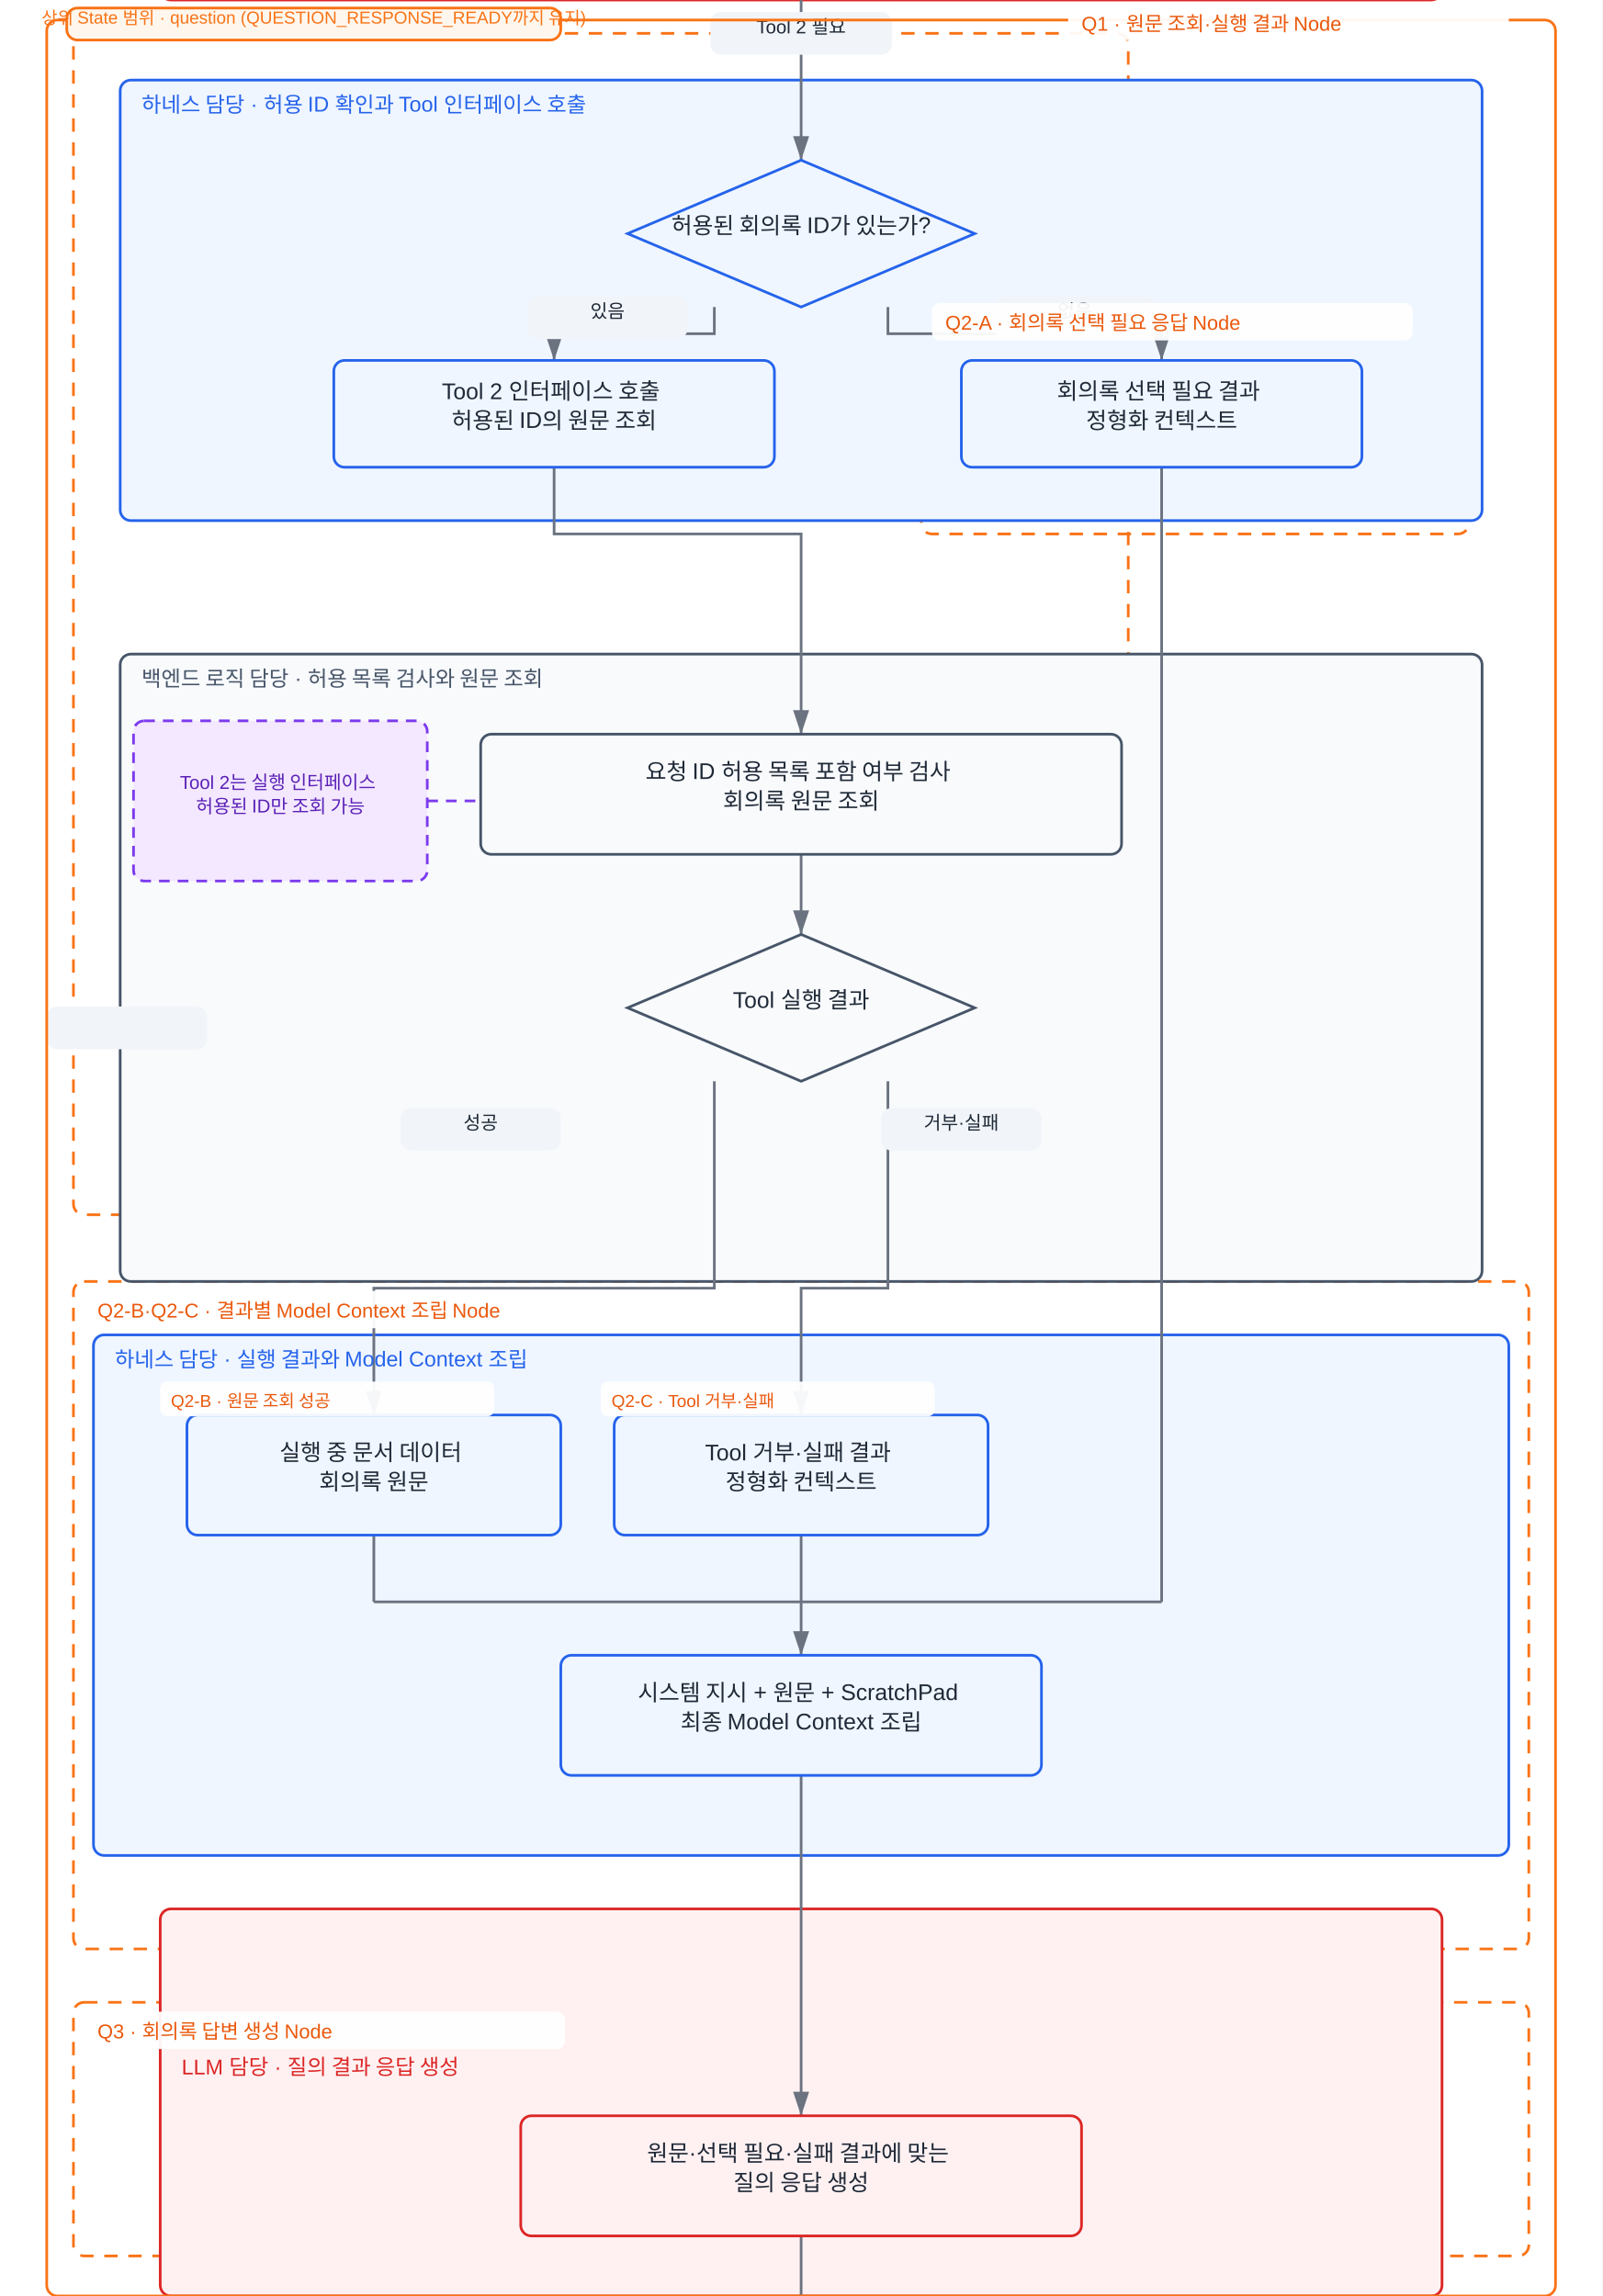
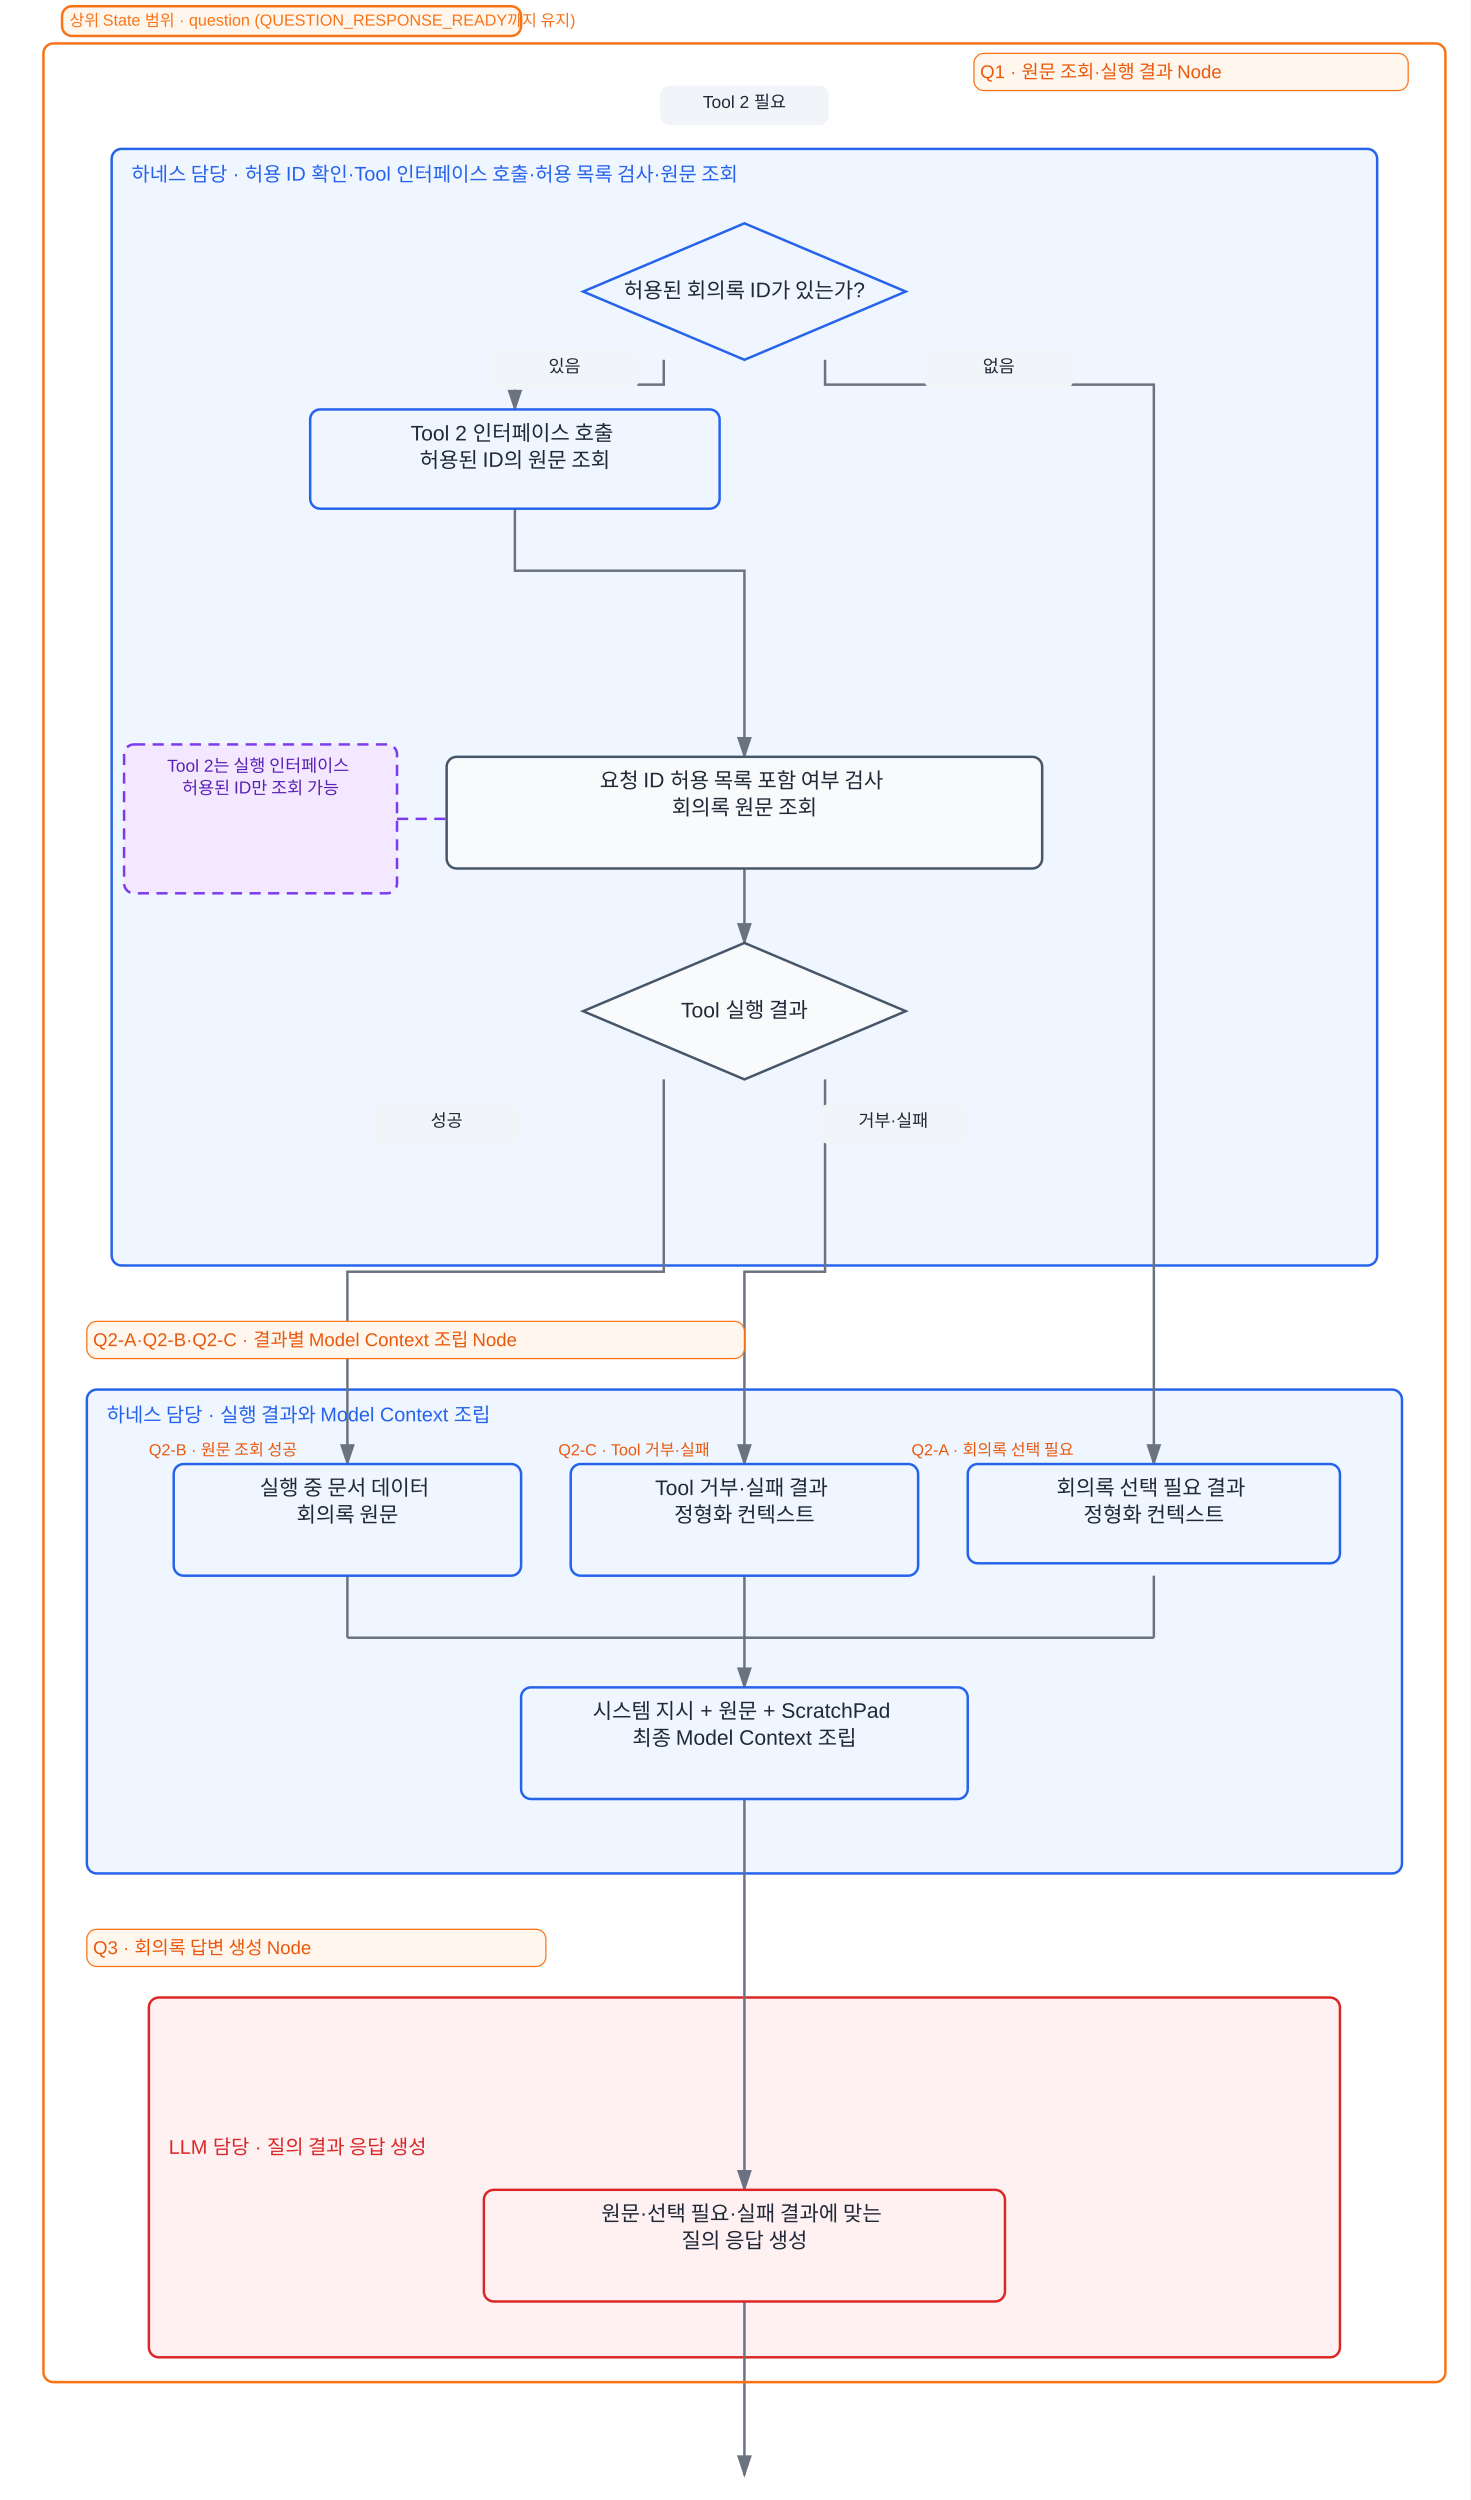
- <svg xmlns="http://www.w3.org/2000/svg" width="1200" height="1720" viewBox="0 890 1200 1720">
+ <svg xmlns="http://www.w3.org/2000/svg" width="1185" height="2015" viewBox="0 0 1185 2015">
  <defs>
-     <marker id="ex-6b7280" markerWidth="10" markerHeight="10" refX="9" refY="3" orient="auto">
-       <path d="M0,0 L0,6 L9,3 z" fill="#6b7280" />
+     <marker id="m0" markerWidth="10" markerHeight="10" refX="8" refY="3" orient="auto">
+       <path d="M0 0L0 6L9 3z" fill="#6b7280" />
    </marker>
-     <marker id="ex-0f766e" markerWidth="10" markerHeight="10" refX="9" refY="3" orient="auto">
-       <path d="M0,0 L0,6 L9,3 z" fill="#0f766e" />
+     <marker id="m1" markerWidth="10" markerHeight="10" refX="8" refY="3" orient="auto">
+       <path d="M0 0L0 6L9 3z" fill="#7c3aed" />
+     </marker>
+     <marker id="m2" markerWidth="10" markerHeight="10" refX="8" refY="3" orient="auto">
+       <path d="M0 0L0 6L9 3z" fill="#fb923c" />
    </marker>
  </defs>
-   <rect x="0" y="890" width="1200" height="1720" fill="white" />
-   <rect x="55" y="915" width="790" height="885" rx="8" fill="none" stroke="#f97316" stroke-width="2" stroke-dasharray="10 8" />
-   <rect x="690" y="1110" width="410" height="180" rx="8" fill="none" stroke="#f97316" stroke-width="2" stroke-dasharray="10 8" />
-   <rect x="55" y="1850" width="1090" height="500" rx="8" fill="none" stroke="#f97316" stroke-width="2" stroke-dasharray="10 8" />
-   <rect x="55" y="2390" width="1090" height="190" rx="8" fill="none" stroke="#f97316" stroke-width="2" stroke-dasharray="10 8" />
-   <line x1="420" y1="1930" x2="420" y2="2070" stroke="#fb923c" stroke-width="1.5" stroke-dasharray="7 7" opacity="0.8" />
-   <line x1="780" y1="1930" x2="780" y2="2070" stroke="#fb923c" stroke-width="1.5" stroke-dasharray="7 7" opacity="0.8" />
-   <rect x="120" y="370" width="960" height="170" rx="8" fill="#eff6ff" stroke="#2563eb" stroke-width="2" opacity="1" />
-   <rect x="120" y="580" width="960" height="310" rx="8" fill="#fff1f2" stroke="#dc2626" stroke-width="2" opacity="1" />
-   <rect x="90" y="950" width="1020" height="330" rx="8" fill="#eff6ff" stroke="#2563eb" stroke-width="2" opacity="1" />
-   <rect x="90" y="1380" width="1020" height="470" rx="8" fill="#f8fafc" stroke="#475569" stroke-width="2" opacity="1" />
-   <rect x="70" y="1890" width="1060" height="390" rx="8" fill="#eff6ff" stroke="#2563eb" stroke-width="2" opacity="1" />
-   <rect x="120" y="2320" width="960" height="290" rx="8" fill="#fff1f2" stroke="#dc2626" stroke-width="2" opacity="1" />
-   <rect x="120" y="2650" width="960" height="270" rx="8" fill="#eff6ff" stroke="#2563eb" stroke-width="2" opacity="1" />
-   <polyline points="600,140 600,170" fill="none" stroke="#6b7280" stroke-width="2" opacity="1" marker-end="url(#ex-6b7280)" />
-   <polyline points="600,235 600,265" fill="none" stroke="#6b7280" stroke-width="2" opacity="1" marker-end="url(#ex-6b7280)" />
-   <polyline points="600,330 600,425" fill="none" stroke="#6b7280" stroke-width="2" opacity="1" marker-end="url(#ex-6b7280)" />
-   <polyline points="600,495 600,635" fill="none" stroke="#6b7280" stroke-width="2" opacity="1" marker-end="url(#ex-6b7280)" />
-   <polyline points="600,725 600,1010" fill="none" stroke="#6b7280" stroke-width="2" opacity="1" marker-end="url(#ex-6b7280)" />
-   <polyline points="535,1120 535,1140 415,1140 415,1160" fill="none" stroke="#6b7280" stroke-width="2" opacity="1" marker-end="url(#ex-6b7280)" />
-   <polyline points="665,1120 665,1140 870,1140 870,1160" fill="none" stroke="#6b7280" stroke-width="2" opacity="1" marker-end="url(#ex-6b7280)" />
-   <polyline points="415,1240 415,1290 600,1290 600,1440" fill="none" stroke="#6b7280" stroke-width="2" opacity="1" marker-end="url(#ex-6b7280)" />
-   <polyline points="600,1530 600,1590" fill="none" stroke="#6b7280" stroke-width="2" opacity="1" marker-end="url(#ex-6b7280)" />
-   <polyline points="320,1490 360,1490" fill="none" stroke="#7c3aed" stroke-width="2" opacity="1" stroke-dasharray="8 6" />
-   <polyline points="535,1700 535,1855 280,1855 280,1950" fill="none" stroke="#6b7280" stroke-width="2" opacity="1" marker-end="url(#ex-6b7280)" />
-   <polyline points="665,1700 665,1855 600,1855 600,1950" fill="none" stroke="#6b7280" stroke-width="2" opacity="1" marker-end="url(#ex-6b7280)" />
-   <polyline points="280,2040 280,2090" fill="none" stroke="#6b7280" stroke-width="2" opacity="1" />
-   <polyline points="600,2040 600,2090" fill="none" stroke="#6b7280" stroke-width="2" opacity="1" />
-   <polyline points="870,1240 870,2090" fill="none" stroke="#6b7280" stroke-width="2" opacity="1" />
-   <polyline points="280,2090 870,2090" fill="none" stroke="#6b7280" stroke-width="2" opacity="1" />
-   <polyline points="600,2090 600,2130" fill="none" stroke="#6b7280" stroke-width="2" opacity="1" marker-end="url(#ex-6b7280)" />
-   <polyline points="600,2220 600,2475" fill="none" stroke="#6b7280" stroke-width="2" opacity="1" marker-end="url(#ex-6b7280)" />
-   <polyline points="600,2565 600,2705" fill="none" stroke="#6b7280" stroke-width="2" opacity="1" marker-end="url(#ex-6b7280)" />
-   <polyline points="600,2785 600,2815" fill="none" stroke="#6b7280" stroke-width="2" opacity="1" marker-end="url(#ex-6b7280)" />
-   <ellipse cx="600" cy="110" rx="150" ry="30" fill="#eff6ff" stroke="#2563eb" stroke-width="2" opacity="1" />
-   <rect x="450" y="170" width="300" height="65" rx="8" fill="#dcfce7" stroke="#16a34a" stroke-width="2" opacity="1" />
-   <rect x="450" y="265" width="300" height="65" rx="8" fill="#dcfce7" stroke="#16a34a" stroke-width="2" opacity="1" />
-   <rect x="390" y="425" width="420" height="70" rx="8" fill="#eff6ff" stroke="#2563eb" stroke-width="2" opacity="1" />
-   <rect x="390" y="635" width="420" height="90" rx="8" fill="#fff1f2" stroke="#dc2626" stroke-width="2" opacity="1" />
-   <rect x="540" y="544" width="120" height="32" rx="8" fill="#f1f5f9" stroke="transparent" stroke-width="2" opacity="1" />
-   <polygon points="600,1010 730,1065 600,1120 470,1065" fill="#eff6ff" stroke="#2563eb" stroke-width="2" opacity="1" />
-   <rect x="250" y="1160" width="330" height="80" rx="8" fill="#eff6ff" stroke="#2563eb" stroke-width="2" opacity="1" />
-   <rect x="720" y="1160" width="300" height="80" rx="8" fill="#eff6ff" stroke="#2563eb" stroke-width="2" opacity="1" />
-   <rect x="532" y="899" width="136" height="32" rx="8" fill="#f1f5f9" stroke="transparent" stroke-width="2" opacity="1" />
-   <rect x="395" y="1112" width="120" height="32" rx="8" fill="#f1f5f9" stroke="transparent" stroke-width="2" opacity="1" />
-   <rect x="745" y="1112" width="120" height="32" rx="8" fill="#f1f5f9" stroke="transparent" stroke-width="2" opacity="1" />
-   <rect x="360" y="1440" width="480" height="90" rx="8" fill="#f8fafc" stroke="#475569" stroke-width="2" opacity="1" />
-   <polygon points="600,1590 730,1645 600,1700 470,1645" fill="#f8fafc" stroke="#475569" stroke-width="2" opacity="1" />
-   <rect x="100" y="1430" width="220" height="120" rx="8" fill="#f3e8ff" stroke="#7c3aed" stroke-width="2" opacity="1" stroke-dasharray="8 6" />
-   <rect x="140" y="1950" width="280" height="90" rx="8" fill="#eff6ff" stroke="#2563eb" stroke-width="2" opacity="1" />
-   <rect x="460" y="1950" width="280" height="90" rx="8" fill="#eff6ff" stroke="#2563eb" stroke-width="2" opacity="1" />
-   <rect x="420" y="2130" width="360" height="90" rx="8" fill="#eff6ff" stroke="#2563eb" stroke-width="2" opacity="1" />
-   <rect x="300" y="1720" width="120" height="32" rx="8" fill="#f1f5f9" stroke="transparent" stroke-width="2" opacity="1" />
-   <rect x="660" y="1720" width="120" height="32" rx="8" fill="#f1f5f9" stroke="transparent" stroke-width="2" opacity="1" />
-   <rect x="390" y="2475" width="420" height="90" rx="8" fill="#fff1f2" stroke="#dc2626" stroke-width="2" opacity="1" />
-   <rect x="350" y="2705" width="500" height="80" rx="8" fill="#eff6ff" stroke="#2563eb" stroke-width="2" opacity="1" />
-   <rect x="440" y="2823" width="320" height="54" rx="8" fill="#eff6ff" stroke="#2563eb" stroke-width="2" opacity="1" />
-   <ellipse cx="600" cy="2824" rx="160" ry="9" fill="#eff6ff" stroke="#2563eb" stroke-width="2" opacity="1" />
-   <ellipse cx="600" cy="2876" rx="160" ry="9" fill="#eff6ff" stroke="#2563eb" stroke-width="2" opacity="1" />
-   <rect x="35" y="1644" width="120" height="32" rx="8" fill="#f1f5f9" stroke="transparent" stroke-width="2" opacity="1" />
-   <text x="600" y="110" text-anchor="middle" font-family="Arial,'Noto Sans KR',sans-serif" font-size="17" font-weight="400" fill="#1f2937">
-     <tspan x="600" dy="0">START</tspan>
+   <rect width="100%" height="100%" fill="white" />
+   <rect x="90" y="120" width="1020" height="900" rx="8" stroke="#2563eb" fill="#eff6ff" stroke-width="2" opacity="1" />
+   <rect x="70" y="1120" width="1060" height="390" rx="8" stroke="#2563eb" fill="#eff6ff" stroke-width="2" opacity="1" />
+   <rect x="120" y="1610" width="960" height="290" rx="8" stroke="#dc2626" fill="#fff1f2" stroke-width="2" opacity="1" />
+   <polyline points="535,290 535,310 415,310 415,330" fill="none" stroke="#6b7280" stroke-width="2" opacity="1" marker-end="url(#m0)" />
+   <polyline points="665,290 665,310 930,310 930,1180" fill="none" stroke="#6b7280" stroke-width="2" opacity="1" marker-end="url(#m0)" />
+   <polyline points="415,410 415,460 600,460 600,610" fill="none" stroke="#6b7280" stroke-width="2" opacity="1" marker-end="url(#m0)" />
+   <polyline points="600,700 600,760" fill="none" stroke="#6b7280" stroke-width="2" opacity="1" marker-end="url(#m0)" />
+   <polyline points="320,660 360,660" fill="none" stroke="#7c3aed" stroke-width="2" opacity="1" stroke-dasharray="9 6" />
+   <polyline points="535,870 535,1025 280,1025 280,1180" fill="none" stroke="#6b7280" stroke-width="2" opacity="1" marker-end="url(#m0)" />
+   <polyline points="665,870 665,1025 600,1025 600,1180" fill="none" stroke="#6b7280" stroke-width="2" opacity="1" marker-end="url(#m0)" />
+   <polyline points="280,1270 280,1320" fill="none" stroke="#6b7280" stroke-width="2" opacity="1" />
+   <polyline points="600,1270 600,1320" fill="none" stroke="#6b7280" stroke-width="2" opacity="1" />
+   <polyline points="930,1270 930,1320" fill="none" stroke="#6b7280" stroke-width="2" opacity="1" />
+   <polyline points="280,1320 930,1320" fill="none" stroke="#6b7280" stroke-width="2" opacity="1" />
+   <polyline points="600,1320 600,1360" fill="none" stroke="#6b7280" stroke-width="2" opacity="1" marker-end="url(#m0)" />
+   <polyline points="600,1450 600,1765" fill="none" stroke="#6b7280" stroke-width="2" opacity="1" marker-end="url(#m0)" />
+   <polyline points="600,1855 600,1995" fill="none" stroke="#6b7280" stroke-width="2" opacity="1" marker-end="url(#m0)" />
+   <polygon points="600,180 730,235 600,290 470,235" stroke="#2563eb" fill="#eff6ff" stroke-width="2" opacity="1" />
+   <rect x="250" y="330" width="330" height="80" rx="8" stroke="#2563eb" fill="#eff6ff" stroke-width="2" opacity="1" />
+   <rect x="780" y="1180" width="300" height="80" rx="8" stroke="#2563eb" fill="#eff6ff" stroke-width="2" opacity="1" />
+   <rect x="532" y="69" width="136" height="32" rx="8" stroke="none" fill="#f1f5f9" stroke-width="2" opacity="1" />
+   <rect x="395" y="282" width="120" height="32" rx="8" stroke="none" fill="#f1f5f9" stroke-width="2" opacity="1" />
+   <rect x="745" y="282" width="120" height="32" rx="8" stroke="none" fill="#f1f5f9" stroke-width="2" opacity="1" />
+   <rect x="360" y="610" width="480" height="90" rx="8" stroke="#475569" fill="#f8fafc" stroke-width="2" opacity="1" />
+   <polygon points="600,760 730,815 600,870 470,815" stroke="#475569" fill="#f8fafc" stroke-width="2" opacity="1" />
+   <rect x="100" y="600" width="220" height="120" rx="8" stroke="#7c3aed" fill="#f3e8ff" stroke-width="2" opacity="1" stroke-dasharray="9 6" />
+   <rect x="140" y="1180" width="280" height="90" rx="8" stroke="#2563eb" fill="#eff6ff" stroke-width="2" opacity="1" />
+   <rect x="460" y="1180" width="280" height="90" rx="8" stroke="#2563eb" fill="#eff6ff" stroke-width="2" opacity="1" />
+   <rect x="420" y="1360" width="360" height="90" rx="8" stroke="#2563eb" fill="#eff6ff" stroke-width="2" opacity="1" />
+   <rect x="300" y="890" width="120" height="32" rx="8" stroke="none" fill="#f1f5f9" stroke-width="2" opacity="1" />
+   <rect x="660" y="890" width="120" height="32" rx="8" stroke="none" fill="#f1f5f9" stroke-width="2" opacity="1" />
+   <rect x="390" y="1765" width="420" height="90" rx="8" stroke="#dc2626" fill="#fff1f2" stroke-width="2" opacity="1" />
+   <text x="106" y="146" text-anchor="start" font-family="Arial,'Noto Sans KR',sans-serif" font-size="16" fill="#2563eb" opacity="1">
+     <tspan x="106" dy="0">하네스 담당 · 허용 ID 확인·Tool 인터페이스 호출·허용 목록 검사·원문 조회</tspan>
  </text>
-   <text x="600" y="202.5" text-anchor="middle" font-family="Arial,'Noto Sans KR',sans-serif" font-size="17" font-weight="400" fill="#1f2937">
-     <tspan x="600" dy="0">Agent 요청 대기</tspan>
-   </text>
-   <text x="600" y="297.5" text-anchor="middle" font-family="Arial,'Noto Sans KR',sans-serif" font-size="17" font-weight="400" fill="#1f2937">
-     <tspan x="600" dy="0">사용자 · 회의록 내용 질문</tspan>
-   </text>
-   <text x="136" y="394" text-anchor="start" font-family="Arial,'Noto Sans KR',sans-serif" font-size="16" font-weight="400" fill="#2563eb">
-     <tspan x="136" dy="0">하네스 담당 · 질문 기록</tspan>
-   </text>
-   <text x="600" y="460" text-anchor="middle" font-family="Arial,'Noto Sans KR',sans-serif" font-size="17" font-weight="400" fill="#1f2937">
-     <tspan x="600" dy="0">사용자 질문을 ScratchPad에 반영</tspan>
-   </text>
-   <text x="136" y="604" text-anchor="start" font-family="Arial,'Noto Sans KR',sans-serif" font-size="16" font-weight="400" fill="#dc2626">
-     <tspan x="136" dy="0">LLM 담당 · Tool 사용 판단</tspan>
-   </text>
-   <text x="600" y="669" text-anchor="middle" font-family="Arial,'Noto Sans KR',sans-serif" font-size="17" font-weight="400" fill="#1f2937">
-     <tspan x="600" dy="0">회의록 원문 필요 여부와</tspan>
-     <tspan x="600" dy="22">Tool 2 호출 판단</tspan>
-   </text>
-   <text x="600" y="560" text-anchor="middle" font-family="Arial,'Noto Sans KR',sans-serif" font-size="14" font-weight="400" fill="#1f2937">
-     <tspan x="600" dy="0">에이전트 호출</tspan>
-   </text>
-   <text x="106" y="974" text-anchor="start" font-family="Arial,'Noto Sans KR',sans-serif" font-size="16" font-weight="400" fill="#2563eb">
-     <tspan x="106" dy="0">하네스 담당 · 허용 ID 확인과 Tool 인터페이스 호출</tspan>
-   </text>
-   <text x="600" y="1065" text-anchor="middle" font-family="Arial,'Noto Sans KR',sans-serif" font-size="17" font-weight="400" fill="#1f2937">
+   <text x="600" y="240" text-anchor="middle" font-family="Arial,'Noto Sans KR',sans-serif" font-size="17" fill="#1f2937" opacity="1">
    <tspan x="600" dy="0">허용된 회의록 ID가 있는가?</tspan>
  </text>
-   <text x="415" y="1189" text-anchor="middle" font-family="Arial,'Noto Sans KR',sans-serif" font-size="17" font-weight="400" fill="#1f2937">
+   <text x="415" y="355" text-anchor="middle" font-family="Arial,'Noto Sans KR',sans-serif" font-size="17" fill="#1f2937" opacity="1">
    <tspan x="415" dy="0">Tool 2 인터페이스 호출</tspan>
-     <tspan x="415" dy="22">허용된 ID의 원문 조회</tspan>
+     <tspan x="415" dy="21.76">허용된 ID의 원문 조회</tspan>
  </text>
-   <text x="870" y="1189" text-anchor="middle" font-family="Arial,'Noto Sans KR',sans-serif" font-size="17" font-weight="400" fill="#1f2937">
-     <tspan x="870" dy="0">회의록 선택 필요 결과</tspan>
-     <tspan x="870" dy="22">정형화 컨텍스트</tspan>
+   <text x="930" y="1205" text-anchor="middle" font-family="Arial,'Noto Sans KR',sans-serif" font-size="17" fill="#1f2937" opacity="1">
+     <tspan x="930" dy="0">회의록 선택 필요 결과</tspan>
+     <tspan x="930" dy="21.76">정형화 컨텍스트</tspan>
  </text>
-   <text x="600" y="915" text-anchor="middle" font-family="Arial,'Noto Sans KR',sans-serif" font-size="14" font-weight="400" fill="#1f2937">
+   <text x="455" y="300" text-anchor="middle" font-family="Arial,'Noto Sans KR',sans-serif" font-size="14" fill="#1f2937" opacity="1">
+     <tspan x="455" dy="0">있음</tspan>
+   </text>
+   <text x="805" y="300" text-anchor="middle" font-family="Arial,'Noto Sans KR',sans-serif" font-size="14" fill="#1f2937" opacity="1">
+     <tspan x="805" dy="0">없음</tspan>
+   </text>
+   <text x="600" y="635" text-anchor="middle" font-family="Arial,'Noto Sans KR',sans-serif" font-size="17" fill="#1f2937" opacity="1">
+     <tspan x="600" dy="0">요청 ID 허용 목록 포함 여부 검사</tspan>
+     <tspan x="600" dy="21.76">회의록 원문 조회</tspan>
+   </text>
+   <text x="600" y="820" text-anchor="middle" font-family="Arial,'Noto Sans KR',sans-serif" font-size="17" fill="#1f2937" opacity="1">
+     <tspan x="600" dy="0">Tool 실행 결과</tspan>
+   </text>
+   <text x="210" y="622" text-anchor="middle" font-family="Arial,'Noto Sans KR',sans-serif" font-size="14" fill="#5b21b6" opacity="1">
+     <tspan x="210" dy="0">Tool 2는 실행 인터페이스</tspan>
+     <tspan x="210" dy="17.92">허용된 ID만 조회 가능</tspan>
+   </text>
+   <text x="86" y="1146" text-anchor="start" font-family="Arial,'Noto Sans KR',sans-serif" font-size="16" fill="#2563eb" opacity="1">
+     <tspan x="86" dy="0">하네스 담당 · 실행 결과와 Model Context 조립</tspan>
+   </text>
+   <text x="280" y="1205" text-anchor="middle" font-family="Arial,'Noto Sans KR',sans-serif" font-size="17" fill="#1f2937" opacity="1">
+     <tspan x="280" dy="0">실행 중 문서 데이터</tspan>
+     <tspan x="280" dy="21.76">회의록 원문</tspan>
+   </text>
+   <text x="600" y="1205" text-anchor="middle" font-family="Arial,'Noto Sans KR',sans-serif" font-size="17" fill="#1f2937" opacity="1">
+     <tspan x="600" dy="0">Tool 거부·실패 결과</tspan>
+     <tspan x="600" dy="21.76">정형화 컨텍스트</tspan>
+   </text>
+   <text x="600" y="1385" text-anchor="middle" font-family="Arial,'Noto Sans KR',sans-serif" font-size="17" fill="#1f2937" opacity="1">
+     <tspan x="600" dy="0">시스템 지시 + 원문 + ScratchPad</tspan>
+     <tspan x="600" dy="21.76">최종 Model Context 조립</tspan>
+   </text>
+   <text x="360" y="908" text-anchor="middle" font-family="Arial,'Noto Sans KR',sans-serif" font-size="14" fill="#1f2937" opacity="1">
+     <tspan x="360" dy="0">성공</tspan>
+   </text>
+   <text x="720" y="908" text-anchor="middle" font-family="Arial,'Noto Sans KR',sans-serif" font-size="14" fill="#1f2937" opacity="1">
+     <tspan x="720" dy="0">거부·실패</tspan>
+   </text>
+   <text x="136" y="1736" text-anchor="start" font-family="Arial,'Noto Sans KR',sans-serif" font-size="16" fill="#dc2626" opacity="1">
+     <tspan x="136" dy="0">LLM 담당 · 질의 결과 응답 생성</tspan>
+   </text>
+   <text x="600" y="1790" text-anchor="middle" font-family="Arial,'Noto Sans KR',sans-serif" font-size="17" fill="#1f2937" opacity="1">
+     <tspan x="600" dy="0">원문·선택 필요·실패 결과에 맞는</tspan>
+     <tspan x="600" dy="21.76">질의 응답 생성</tspan>
+   </text>
+   <rect x="35" y="35" width="1130" height="1885" rx="8" stroke="#f97316" fill="none" stroke-width="2" opacity="1" />
+   <rect x="50" y="5" width="370" height="24" rx="8" stroke="#f97316" fill="#fff7ed" stroke-width="2" opacity="1" />
+   <rect x="785" y="43" width="350" height="30" rx="8" stroke="#f97316" fill="#fff7ed" stroke-width="1" opacity="1" />
+   <rect x="70" y="1065" width="530" height="30" rx="8" stroke="#f97316" fill="#fff7ed" stroke-width="1" opacity="1" />
+   <rect x="70" y="1555" width="370" height="30" rx="8" stroke="#f97316" fill="#fff7ed" stroke-width="1" opacity="1" />
+   <text x="790" y="63" text-anchor="start" font-family="Arial,'Noto Sans KR',sans-serif" font-size="15" fill="#ea580c" opacity="1">
+     <tspan x="790" dy="0">Q1 · 원문 조회·실행 결과 Node</tspan>
+   </text>
+   <text x="75" y="1085" text-anchor="start" font-family="Arial,'Noto Sans KR',sans-serif" font-size="15" fill="#ea580c" opacity="1">
+     <tspan x="75" dy="0">Q2-A·Q2-B·Q2-C · 결과별 Model Context 조립 Node</tspan>
+   </text>
+   <text x="75" y="1575" text-anchor="start" font-family="Arial,'Noto Sans KR',sans-serif" font-size="15" fill="#ea580c" opacity="1">
+     <tspan x="75" dy="0">Q3 · 회의록 답변 생성 Node</tspan>
+   </text>
+   <text x="800" y="1173" text-anchor="middle" font-family="Arial,'Noto Sans KR',sans-serif" font-size="13" fill="#ea580c" opacity="1">
+     <tspan x="800" dy="0">Q2-A · 회의록 선택 필요</tspan>
+   </text>
+   <text x="120" y="1173" text-anchor="start" font-family="Arial,'Noto Sans KR',sans-serif" font-size="13" fill="#ea580c" opacity="1">
+     <tspan x="120" dy="0">Q2-B · 원문 조회 성공</tspan>
+   </text>
+   <text x="450" y="1173" text-anchor="start" font-family="Arial,'Noto Sans KR',sans-serif" font-size="13" fill="#ea580c" opacity="1">
+     <tspan x="450" dy="0">Q2-C · Tool 거부·실패</tspan>
+   </text>
+   <text x="56" y="21" text-anchor="start" font-family="Arial,'Noto Sans KR',sans-serif" font-size="13" fill="#f97316" opacity="1">
+     <tspan x="56" dy="0">상위 State 범위 · question (QUESTION_RESPONSE_READY까지 유지)</tspan>
+   </text>
+   <text x="600" y="87" text-anchor="middle" font-family="Arial,'Noto Sans KR',sans-serif" font-size="14" fill="#1f2937" opacity="1">
    <tspan x="600" dy="0">Tool 2 필요</tspan>
  </text>
-   <text x="455" y="1128" text-anchor="middle" font-family="Arial,'Noto Sans KR',sans-serif" font-size="14" font-weight="400" fill="#1f2937">
-     <tspan x="455" dy="0">있음</tspan>
-   </text>
-   <text x="805" y="1128" text-anchor="middle" font-family="Arial,'Noto Sans KR',sans-serif" font-size="14" font-weight="400" fill="#1f2937">
-     <tspan x="805" dy="0">없음</tspan>
-   </text>
-   <text x="106" y="1404" text-anchor="start" font-family="Arial,'Noto Sans KR',sans-serif" font-size="16" font-weight="400" fill="#475569">
-     <tspan x="106" dy="0">백엔드 로직 담당 · 허용 목록 검사와 원문 조회</tspan>
-   </text>
-   <text x="600" y="1474" text-anchor="middle" font-family="Arial,'Noto Sans KR',sans-serif" font-size="17" font-weight="400" fill="#1f2937">
-     <tspan x="600" dy="0">요청 ID 허용 목록 포함 여부 검사</tspan>
-     <tspan x="600" dy="22">회의록 원문 조회</tspan>
-   </text>
-   <text x="600" y="1645" text-anchor="middle" font-family="Arial,'Noto Sans KR',sans-serif" font-size="17" font-weight="400" fill="#1f2937">
-     <tspan x="600" dy="0">Tool 실행 결과</tspan>
-   </text>
-   <text x="210" y="1481" text-anchor="middle" font-family="Arial,'Noto Sans KR',sans-serif" font-size="14" font-weight="400" fill="#5b21b6">
-     <tspan x="210" dy="0">Tool 2는 실행 인터페이스</tspan>
-     <tspan x="210" dy="18">허용된 ID만 조회 가능</tspan>
-   </text>
-   <text x="86" y="1914" text-anchor="start" font-family="Arial,'Noto Sans KR',sans-serif" font-size="16" font-weight="400" fill="#2563eb">
-     <tspan x="86" dy="0">하네스 담당 · 실행 결과와 Model Context 조립</tspan>
-   </text>
-   <text x="280" y="1984" text-anchor="middle" font-family="Arial,'Noto Sans KR',sans-serif" font-size="17" font-weight="400" fill="#1f2937">
-     <tspan x="280" dy="0">실행 중 문서 데이터</tspan>
-     <tspan x="280" dy="22">회의록 원문</tspan>
-   </text>
-   <text x="600" y="1984" text-anchor="middle" font-family="Arial,'Noto Sans KR',sans-serif" font-size="17" font-weight="400" fill="#1f2937">
-     <tspan x="600" dy="0">Tool 거부·실패 결과</tspan>
-     <tspan x="600" dy="22">정형화 컨텍스트</tspan>
-   </text>
-   <text x="600" y="2164" text-anchor="middle" font-family="Arial,'Noto Sans KR',sans-serif" font-size="17" font-weight="400" fill="#1f2937">
-     <tspan x="600" dy="0">시스템 지시 + 원문 + ScratchPad</tspan>
-     <tspan x="600" dy="22">최종 Model Context 조립</tspan>
-   </text>
-   <text x="360" y="1736" text-anchor="middle" font-family="Arial,'Noto Sans KR',sans-serif" font-size="14" font-weight="400" fill="#1f2937">
-     <tspan x="360" dy="0">성공</tspan>
-   </text>
-   <text x="720" y="1736" text-anchor="middle" font-family="Arial,'Noto Sans KR',sans-serif" font-size="14" font-weight="400" fill="#1f2937">
-     <tspan x="720" dy="0">거부·실패</tspan>
-   </text>
-   <text x="136" y="2444" text-anchor="start" font-family="Arial,'Noto Sans KR',sans-serif" font-size="16" font-weight="400" fill="#dc2626">
-     <tspan x="136" dy="0">LLM 담당 · 질의 결과 응답 생성</tspan>
-   </text>
-   <text x="600" y="2509" text-anchor="middle" font-family="Arial,'Noto Sans KR',sans-serif" font-size="17" font-weight="400" fill="#1f2937">
-     <tspan x="600" dy="0">원문·선택 필요·실패 결과에 맞는</tspan>
-     <tspan x="600" dy="22">질의 응답 생성</tspan>
-   </text>
-   <text x="136" y="2674" text-anchor="start" font-family="Arial,'Noto Sans KR',sans-serif" font-size="16" font-weight="400" fill="#2563eb">
-     <tspan x="136" dy="0">하네스 담당 · 답변 저장</tspan>
-   </text>
-   <text x="600" y="2734" text-anchor="middle" font-family="Arial,'Noto Sans KR',sans-serif" font-size="17" font-weight="400" fill="#1f2937">
-     <tspan x="600" dy="0">질의 응답과 Tool 결과를 ScratchPad에 추가</tspan>
-     <tspan x="600" dy="22">회의록 원문은 저장하지 않음</tspan>
-   </text>
-   <text x="600" y="2850" text-anchor="middle" font-family="Arial,'Noto Sans KR',sans-serif" font-size="17" font-weight="400" fill="#1f2937">
-     <tspan x="600" dy="0">Agent 업무 경계 Checkpoint</tspan>
-   </text>
-   <rect x="18" y="18" width="340" height="34" rx="8" fill="#f8fafc" stroke="#475569" stroke-width="2" opacity="1" />
-   <text x="188" y="35" text-anchor="middle" font-family="Arial,'Noto Sans KR',sans-serif" font-size="14" font-weight="400" fill="#475569">
-     <tspan x="188" dy="0">그림 유형 · 질의 상세 순서도</tspan>
-   </text>
-   <rect x="20" y="15" width="1160" height="815" rx="8" fill="none" stroke="#f97316" stroke-width="2" opacity="1" />
-   <rect x="800" y="55" width="340" height="30" rx="8" fill="#fff7ed" stroke="#f97316" stroke-width="2" opacity="1" />
-   <text x="970" y="70" text-anchor="middle" font-family="Arial,'Noto Sans KR',sans-serif" font-size="13" font-weight="400" fill="#f97316">
-     <tspan x="970" dy="0">상위 State 범위 · none</tspan>
-   </text>
-   <rect x="35" y="905" width="1130" height="1705" rx="8" fill="none" stroke="#f97316" stroke-width="2" opacity="1" />
-   <rect x="50" y="896" width="370" height="24" rx="8" fill="#fff7ed" stroke="#f97316" stroke-width="2" opacity="1" />
-   <text x="235" y="908" text-anchor="middle" font-family="Arial,'Noto Sans KR',sans-serif" font-size="13" font-weight="400" fill="#f97316">
-     <tspan x="235" dy="0">상위 State 범위 · question (QUESTION_RESPONSE_READY까지 유지)</tspan>
-   </text>
-   <polygon points="600,2960 730,3015 600,3070 470,3015" fill="#eff6ff" stroke="#2563eb" stroke-width="2" opacity="1" />
-   <text x="600" y="3004" text-anchor="middle" font-family="Arial,'Noto Sans KR',sans-serif" font-size="17" font-weight="400" fill="#1f2937">
-     <tspan x="600" dy="0">후속 작업이</tspan>
-     <tspan x="600" dy="22">있는가?</tspan>
-   </text>
-   <polyline points="600,2885 600,2960" fill="none" stroke="#6b7280" stroke-width="2" opacity="1" marker-end="url(#ex-6b7280)" />
-   <polyline points="600,3070 600,3220" fill="none" stroke="#6b7280" stroke-width="2" opacity="1" marker-end="url(#ex-6b7280)" />
-   <text x="615" y="3092" text-anchor="start" font-family="Arial,'Noto Sans KR',sans-serif" font-size="14" font-weight="400" fill="#1f2937">
-     <tspan x="615" dy="0">없음 · 목표 달성</tspan>
-   </text>
-   <ellipse cx="600" cy="3255" rx="170" ry="35" fill="#eff6ff" stroke="#2563eb" stroke-width="2" opacity="1" />
-   <text x="600" y="3244" text-anchor="middle" font-family="Arial,'Noto Sans KR',sans-serif" font-size="17" font-weight="400" fill="#1f2937">
-     <tspan x="600" dy="0">END · 요청 완료</tspan>
-   </text>
-   <rect x="805" y="3235" width="360" height="34" rx="8" fill="#fff7ed" stroke="#f97316" stroke-width="2" opacity="1" />
-   <text x="985" y="3252" text-anchor="middle" font-family="Arial,'Noto Sans KR',sans-serif" font-size="13" font-weight="400" fill="#f97316">
-     <tspan x="985" dy="0">Runtime 진입 · question → none</tspan>
-   </text>
-   <rect x="800" y="896" width="330" height="24" rx="6" fill="white" fill-opacity="0.94" />
-   <text x="810" y="913" font-family="Arial,'Noto Sans KR',sans-serif" font-size="15" fill="#ea580c">Q1 · 원문 조회·실행 결과 Node</text>
-   <rect x="698" y="1117" width="360" height="28" rx="6" fill="white" fill-opacity="0.94" />
-   <text x="708" y="1137" font-family="Arial,'Noto Sans KR',sans-serif" font-size="15" fill="#ea580c">Q2-A · 회의록 선택 필요 응답 Node</text>
-   <rect x="63" y="1857" width="360" height="28" rx="6" fill="white" fill-opacity="0.94" />
-   <text x="73" y="1877" font-family="Arial,'Noto Sans KR',sans-serif" font-size="15" fill="#ea580c">Q2-B·Q2-C · 결과별 Model Context 조립 Node</text>
-   <rect x="63" y="2397" width="360" height="28" rx="6" fill="white" fill-opacity="0.94" />
-   <text x="73" y="2417" font-family="Arial,'Noto Sans KR',sans-serif" font-size="15" fill="#ea580c">Q3 · 회의록 답변 생성 Node</text>
-   <rect x="120" y="1925" width="250" height="26" rx="5" fill="white" fill-opacity="0.94" />
-   <text x="128" y="1944" font-family="Arial,'Noto Sans KR',sans-serif" font-size="13" fill="#ea580c">Q2-B · 원문 조회 성공</text>
-   <rect x="450" y="1925" width="250" height="26" rx="5" fill="white" fill-opacity="0.94" />
-   <text x="458" y="1944" font-family="Arial,'Noto Sans KR',sans-serif" font-size="13" fill="#ea580c">Q2-C · Tool 거부·실패</text>
</svg>
